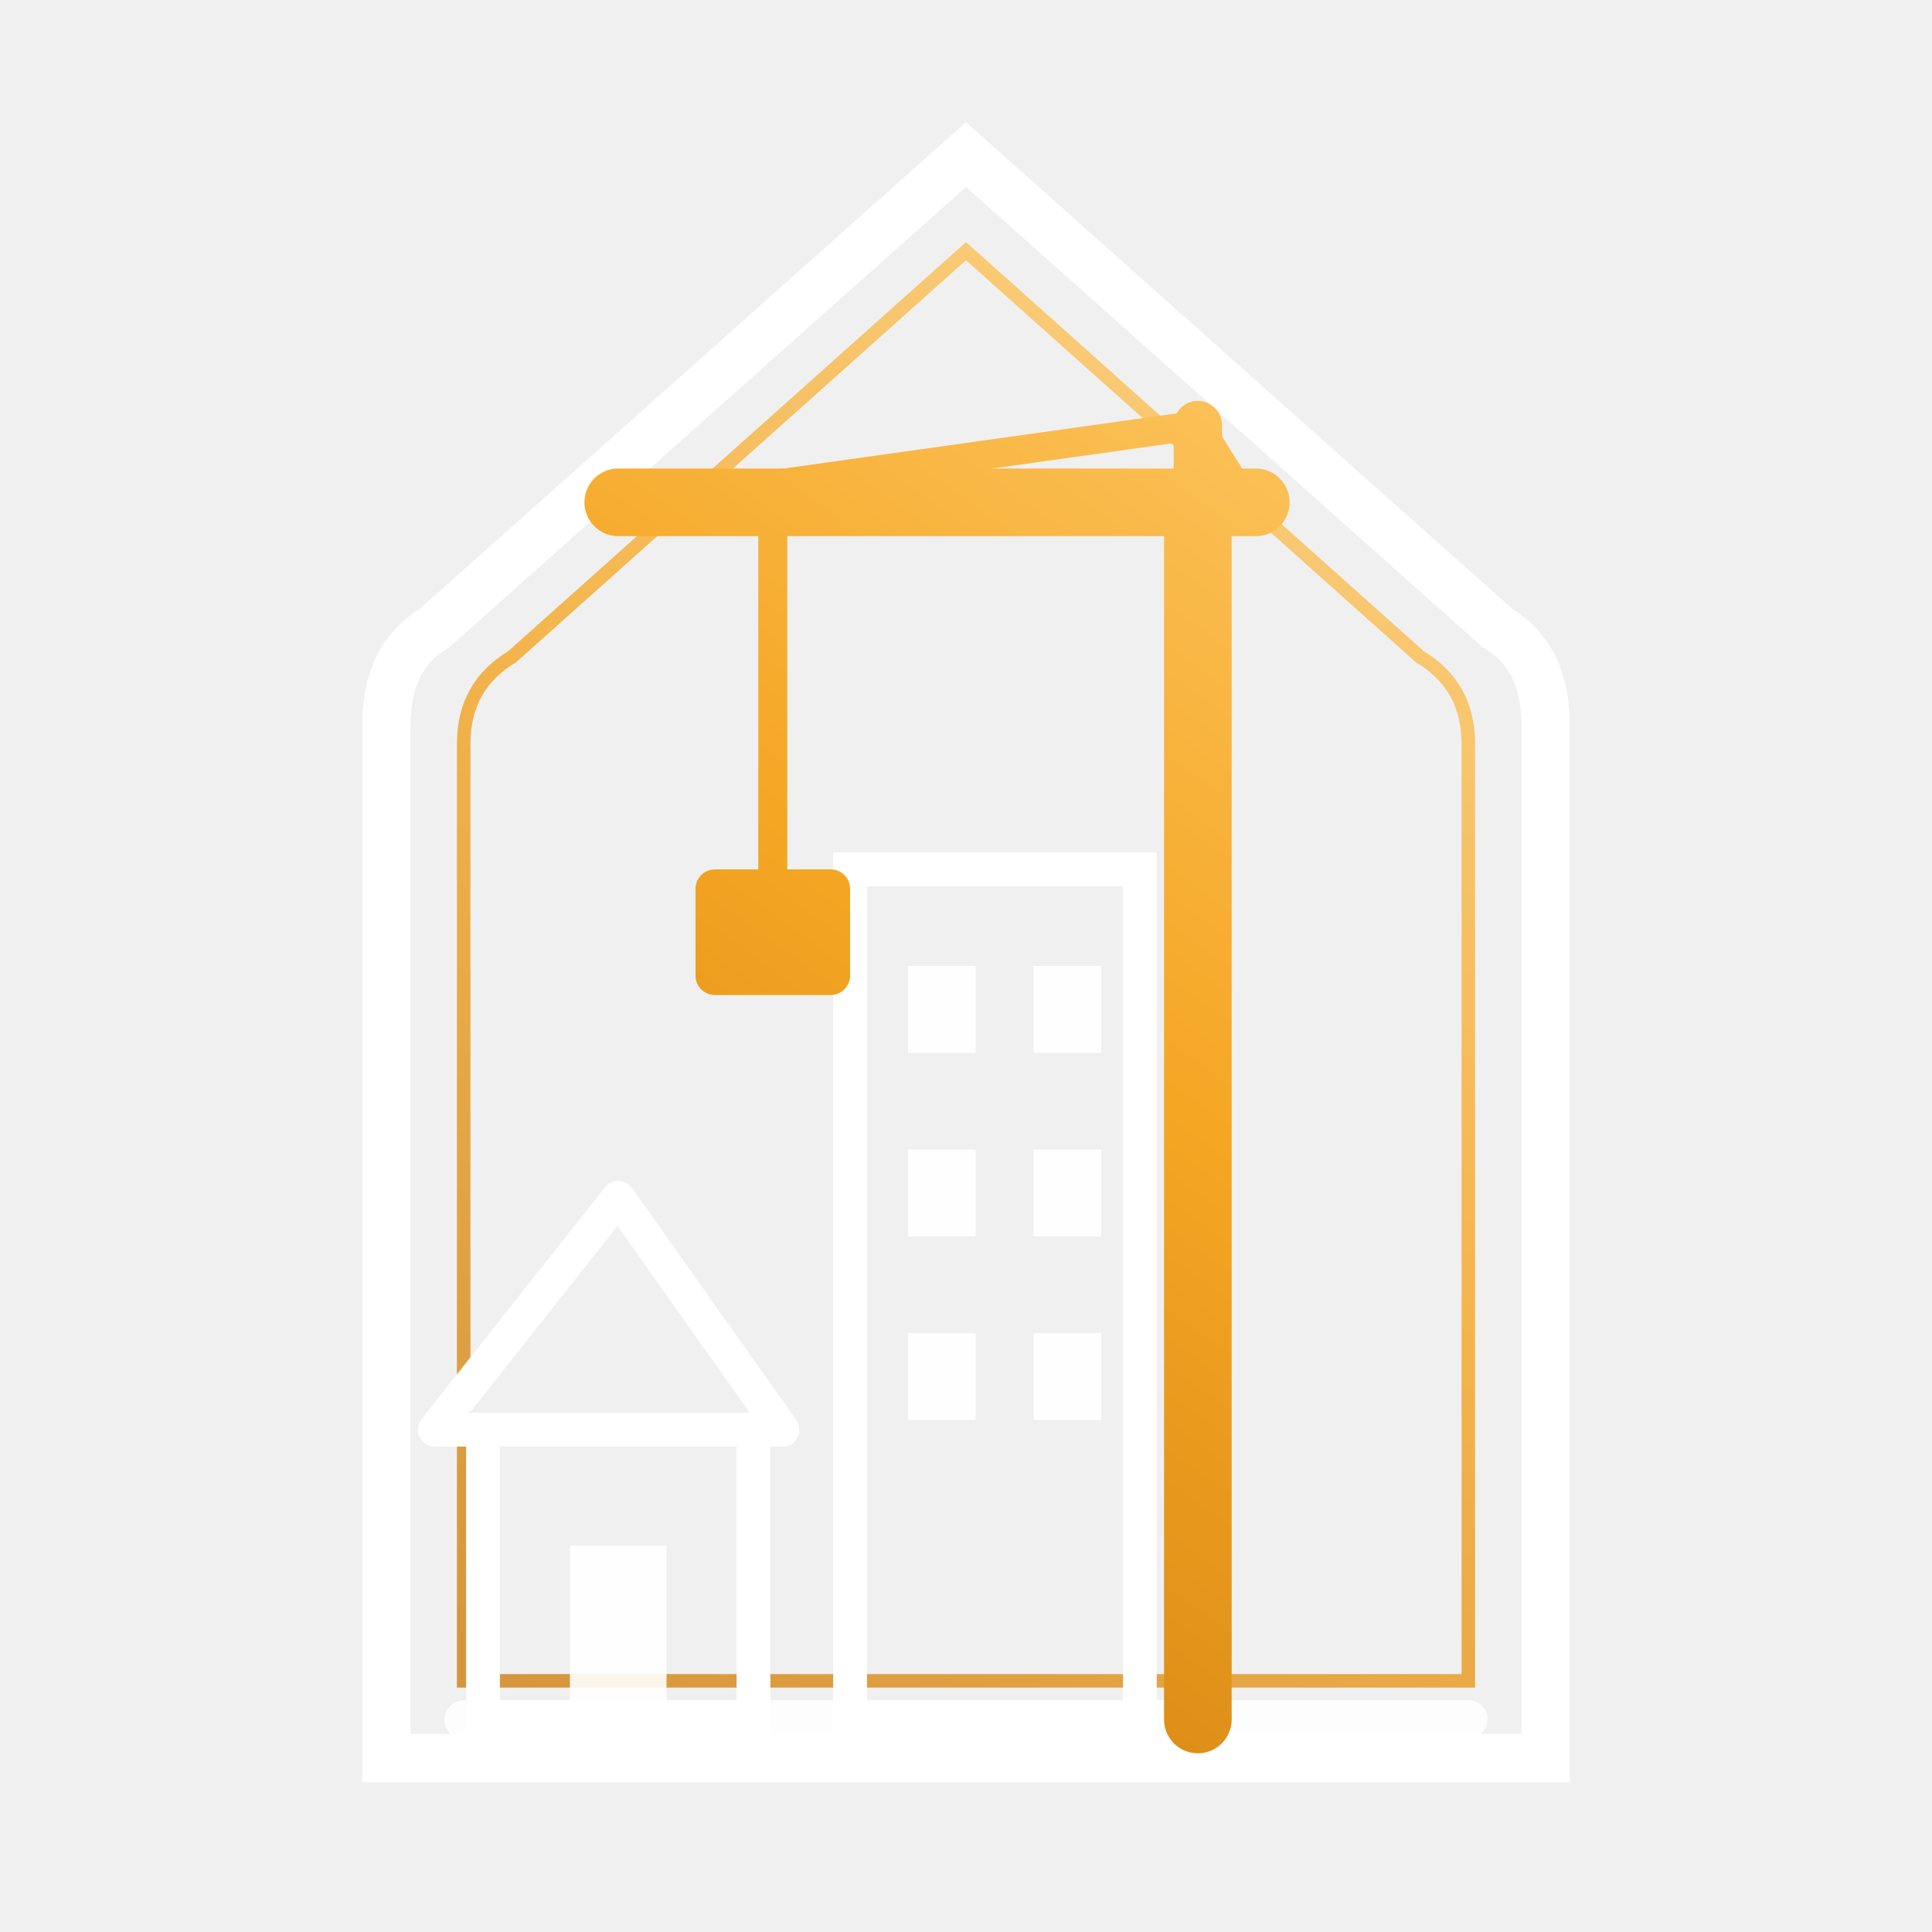
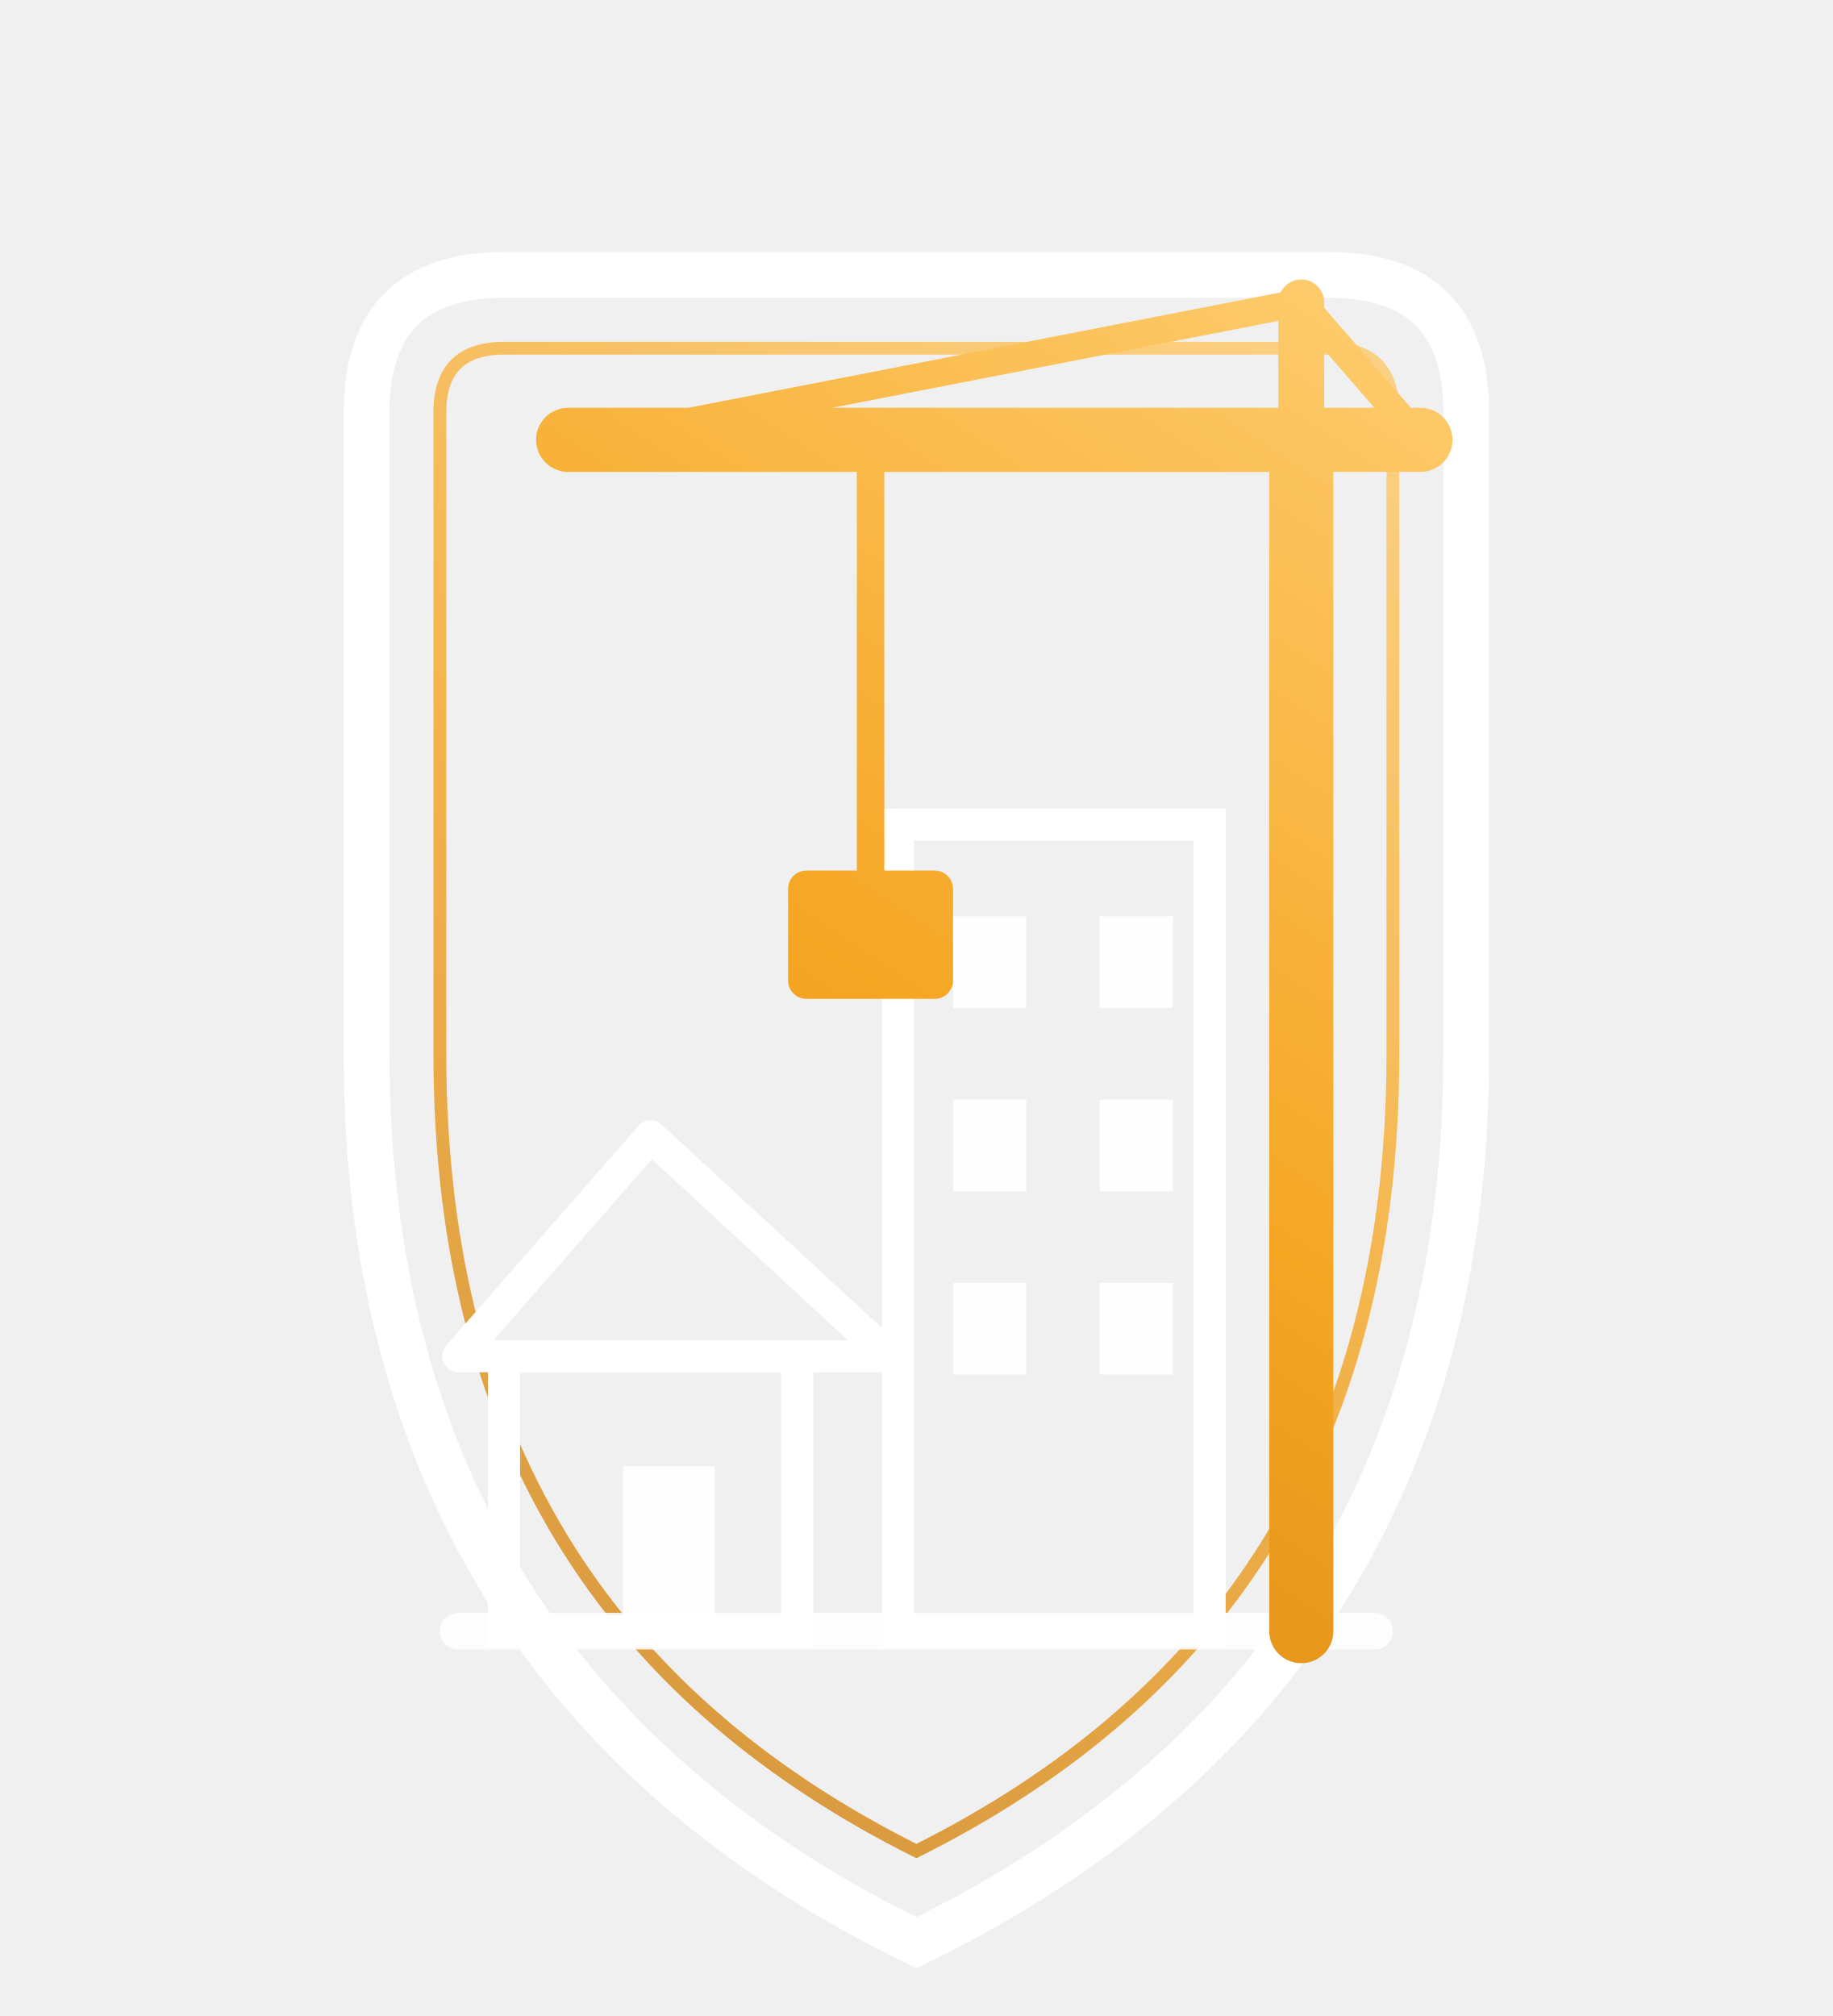
- <svg xmlns="http://www.w3.org/2000/svg" viewBox="0 0 200 200">
+ <svg xmlns="http://www.w3.org/2000/svg" viewBox="0 0 200 220">
  <defs>
-     <linearGradient id="goldw" gradientUnits="userSpaceOnUse" x1="40" y1="182" x2="160" y2="16">
+     <linearGradient id="goldw" gradientUnits="userSpaceOnUse" x1="40" y1="200" x2="160" y2="20">
      <stop offset="0%" stop-color="#c97a0e" />
      <stop offset="50%" stop-color="#f5a623" />
      <stop offset="100%" stop-color="#ffd27a" />
    </linearGradient>
  </defs>
-   <path d="M100,16 L155,65 Q160,68 160,75 L160,182 L40,182 L40,75 Q40,68 45,65 Z" fill="none" stroke="#ffffff" stroke-width="5" />
-   <path d="M100,26 L147,68 Q152,71 152,77 L152,174 L48,174 L48,77 Q48,71 53,68 Z" fill="none" stroke="url(#goldw)" stroke-width="1.4" opacity="0.8" />
-   <line x1="48" y1="178" x2="152" y2="178" stroke="#ffffff" stroke-width="4" stroke-linecap="round" opacity="0.85" />
-   <rect x="50" y="148" width="28" height="30" fill="none" stroke="#ffffff" stroke-width="3.5" />
-   <path d="M45,148 L81,148 L64,124 Z" fill="none" stroke="#ffffff" stroke-width="3.5" stroke-linejoin="round" />
-   <rect x="59" y="160" width="10" height="18" fill="#ffffff" opacity="0.9" />
-   <rect x="88" y="90" width="30" height="88" fill="none" stroke="#ffffff" stroke-width="3.5" />
+   <path d="M55,30 Q40,30 40,45 L40,115 C40,165 65,195 100,212 C135,195 160,165 160,115 L160,45 Q160,30 145,30 Z" fill="none" stroke="#ffffff" stroke-width="5" />
+   <path d="M55,38 Q48,38 48,45 L48,115 C48,159 68,186 100,202 C132,186 152,159 152,115 L152,45 Q152,38 145,38 Z" fill="none" stroke="url(#goldw)" stroke-width="1.4" opacity="0.8" />
+   <line x1="50" y1="178" x2="150" y2="178" stroke="#ffffff" stroke-width="4" stroke-linecap="round" opacity="0.85" />
+   <rect x="55" y="148" width="32" height="30" fill="none" stroke="#ffffff" stroke-width="3.5" />
+   <path d="M50,148 L97,148 L71,124 Z" fill="none" stroke="#ffffff" stroke-width="3.5" stroke-linejoin="round" />
+   <rect x="68" y="160" width="10" height="18" fill="#ffffff" opacity="0.9" />
+   <rect x="98" y="90" width="34" height="88" fill="none" stroke="#ffffff" stroke-width="3.5" />
  <g fill="#ffffff" opacity="0.9">
-     <rect x="94" y="100" width="7" height="9" />
-     <rect x="107" y="100" width="7" height="9" />
-     <rect x="94" y="119" width="7" height="9" />
-     <rect x="107" y="119" width="7" height="9" />
-     <rect x="94" y="138" width="7" height="9" />
-     <rect x="107" y="138" width="7" height="9" />
+     <rect x="104" y="100" width="8" height="10" />
+     <rect x="120" y="100" width="8" height="10" />
+     <rect x="104" y="120" width="8" height="10" />
+     <rect x="120" y="120" width="8" height="10" />
+     <rect x="104" y="140" width="8" height="10" />
+     <rect x="120" y="140" width="8" height="10" />
  </g>
-   <line x1="124" y1="178" x2="124" y2="52" stroke="url(#goldw)" stroke-width="7" stroke-linecap="round" />
-   <line x1="64" y1="52" x2="130" y2="52" stroke="url(#goldw)" stroke-width="7" stroke-linecap="round" />
-   <line x1="124" y1="52" x2="124" y2="44" stroke="url(#goldw)" stroke-width="5" stroke-linecap="round" />
-   <path d="M124,44 L67,52 M124,44 L129,52" fill="none" stroke="url(#goldw)" stroke-width="3" stroke-linecap="round" />
-   <line x1="80" y1="52" x2="80" y2="90" stroke="url(#goldw)" stroke-width="3" stroke-linecap="round" />
-   <rect x="72" y="90" width="16" height="13" rx="2" fill="url(#goldw)" />
+   <line x1="142" y1="178" x2="142" y2="48" stroke="url(#goldw)" stroke-width="7" stroke-linecap="round" />
+   <line x1="62" y1="48" x2="155" y2="48" stroke="url(#goldw)" stroke-width="7" stroke-linecap="round" />
+   <line x1="142" y1="48" x2="142" y2="33" stroke="url(#goldw)" stroke-width="5" stroke-linecap="round" />
+   <path d="M142,33 L65,48 M142,33 L155,48" fill="none" stroke="url(#goldw)" stroke-width="3" stroke-linecap="round" />
+   <line x1="95" y1="48" x2="95" y2="95" stroke="url(#goldw)" stroke-width="3" stroke-linecap="round" />
+   <rect x="86" y="95" width="18" height="14" rx="2" fill="url(#goldw)" />
</svg>
